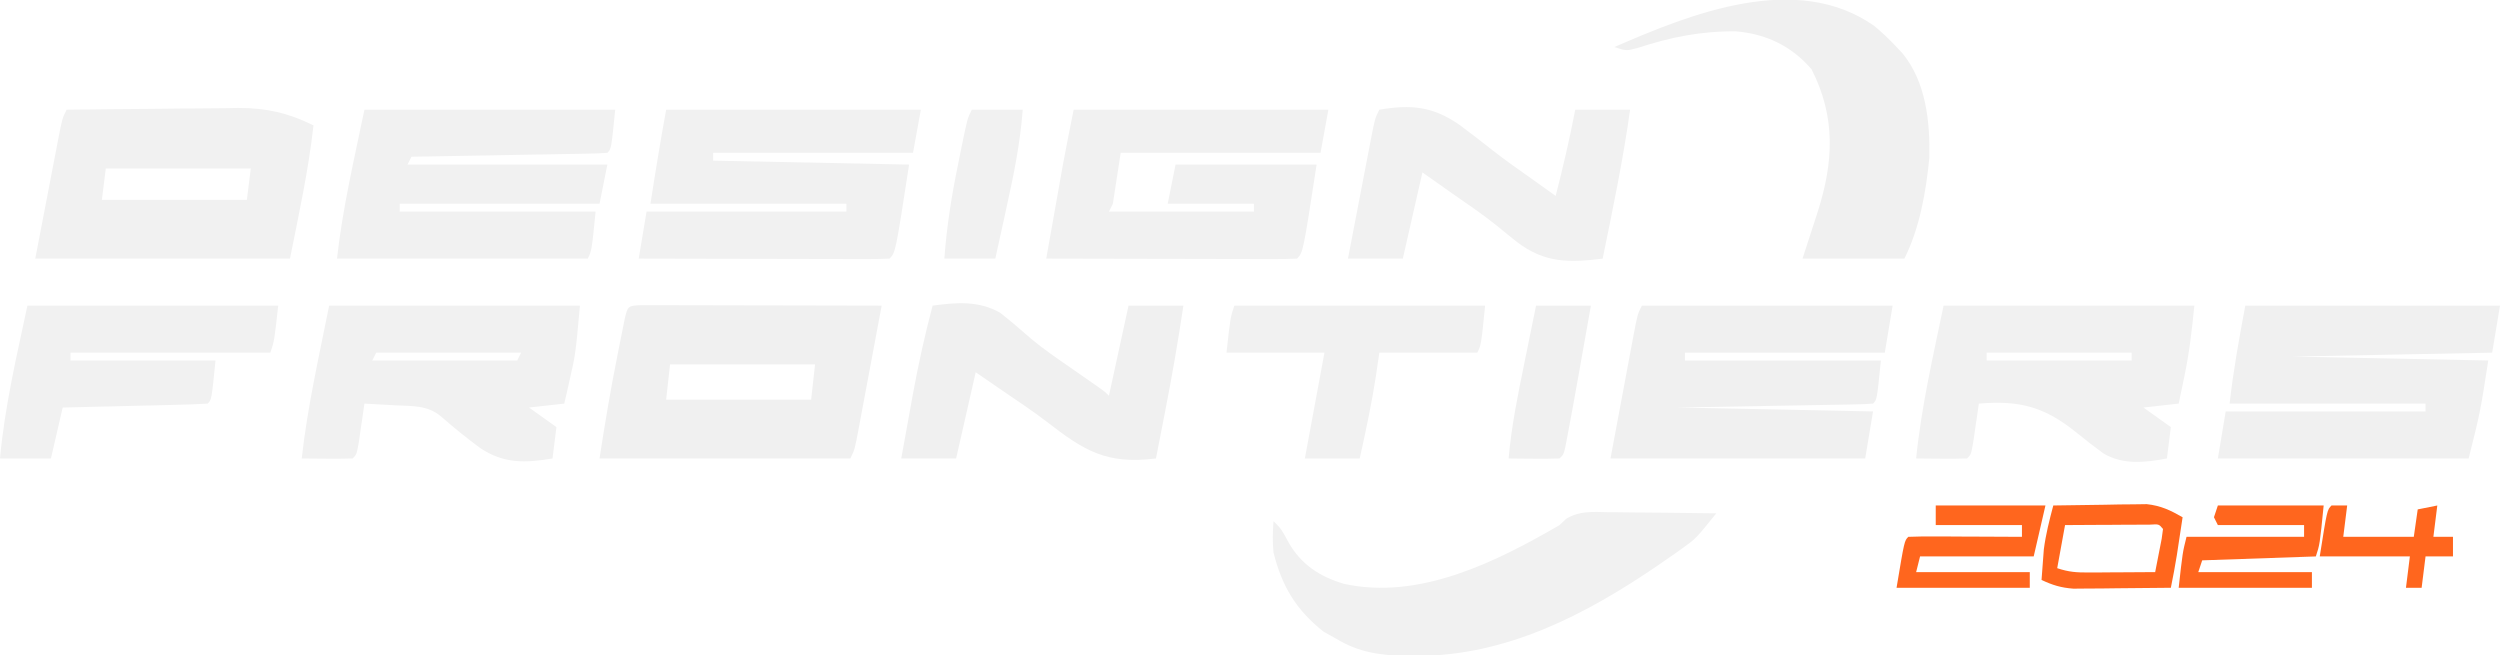
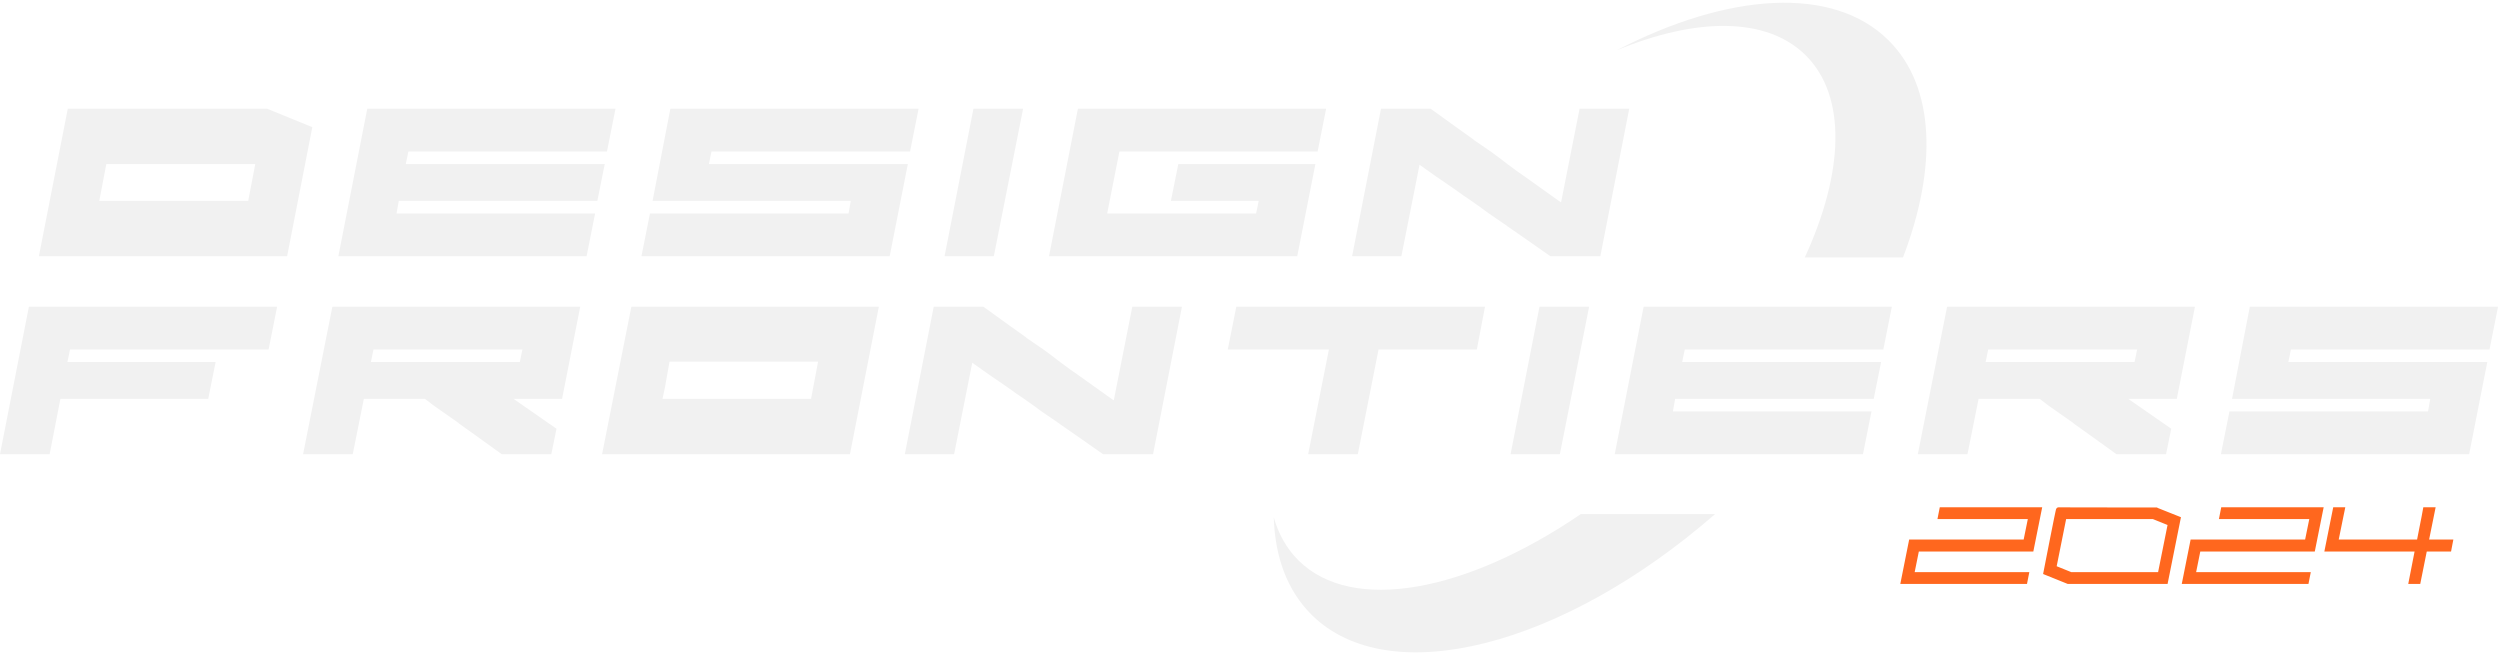
- <svg xmlns="http://www.w3.org/2000/svg" version="1.1" width="638" height="167">
-   <path d="M0 0 C21.45 0 42.9 0 65 0 C64.34 3.96 63.68 7.92 63 12 C37.755 12.495 37.755 12.495 12 13 C36.75 13.495 36.75 13.495 62 14 C60 27 60 27 57 39 C35.88 39 14.76 39 -7 39 C-6.34 35.04 -5.68 31.08 -5 27 C11.83 27 28.66 27 46 27 C46 26.34 46 25.68 46 25 C29.5 25 13 25 -4 25 C-3.068 16.612 -1.555 8.295 0 0 Z " fill="#F0F0F0" transform="translate(573,78)" />
-   <path d="M0 0 C21.12 0 42.24 0 64 0 C63.34 3.96 62.68 7.92 62 12 C45.17 12 28.34 12 11 12 C11 12.66 11 13.32 11 14 C27.5 14 44 14 61 14 C60 24 60 24 59 25 C57.436 25.123 55.866 25.178 54.297 25.205 C53.282 25.226 52.267 25.246 51.221 25.266 C50.146 25.283 49.072 25.299 47.965 25.316 C46.492 25.344 46.492 25.344 44.989 25.373 C41.306 25.441 37.621 25.501 33.938 25.562 C25.708 25.707 17.479 25.851 9 26 C33.75 26.495 33.75 26.495 59 27 C58.34 30.96 57.68 34.92 57 39 C35.55 39 14.1 39 -8 39 C-6.866 32.936 -5.731 26.872 -4.562 20.625 C-4.206 18.712 -3.85 16.798 -3.483 14.827 C-3.198 13.314 -2.914 11.802 -2.629 10.289 C-2.483 9.5 -2.337 8.712 -2.186 7.899 C-1.114 2.228 -1.114 2.228 0 0 Z " fill="#F0F0F0" transform="translate(419,78)" />
-   <path d="M0 0 C21.45 0 42.9 0 65 0 C64.34 3.63 63.68 7.26 63 11 C46.17 11 29.34 11 12 11 C12 11.66 12 12.32 12 13 C36.75 13.495 36.75 13.495 62 14 C58.545 36.455 58.545 36.455 57 38 C55.006 38.094 53.008 38.117 51.011 38.114 C49.73 38.113 48.449 38.113 47.129 38.113 C45.72 38.108 44.311 38.103 42.902 38.098 C41.469 38.096 40.035 38.094 38.602 38.093 C34.822 38.09 31.043 38.08 27.263 38.069 C23.409 38.058 19.555 38.054 15.701 38.049 C8.134 38.038 0.567 38.02 -7 38 C-6.34 34.04 -5.68 30.08 -5 26 C11.83 26 28.66 26 46 26 C46 25.34 46 24.68 46 24 C29.5 24 13 24 -4 24 C-2.767 15.984 -1.451 7.98 0 0 Z " fill="#F1F1F1" transform="translate(170,28)" />
-   <path d="M0 0 C21.12 0 42.24 0 64 0 C63 10 63 10 62 11 C60.436 11.123 58.866 11.178 57.297 11.205 C56.296 11.225 55.295 11.245 54.263 11.266 C53.175 11.282 52.086 11.299 50.965 11.316 C49.856 11.337 48.748 11.358 47.606 11.379 C44.05 11.445 40.494 11.504 36.938 11.562 C34.533 11.606 32.129 11.649 29.725 11.693 C23.816 11.801 17.908 11.902 12 12 C11.67 12.66 11.34 13.32 11 14 C27.83 14 44.66 14 62 14 C61.34 17.3 60.68 20.6 60 24 C43.17 24 26.34 24 9 24 C9 24.66 9 25.32 9 26 C25.5 26 42 26 59 26 C58 36 58 36 57 38 C35.88 38 14.76 38 -7 38 C-5.578 25.199 -2.61 12.613 0 0 Z " fill="#F1F1F1" transform="translate(93,28)" />
-   <path d="M0 0 C1.702 0.003 1.702 0.003 3.439 0.007 C4.72 0.007 6.001 0.007 7.321 0.007 C8.73 0.012 10.139 0.017 11.548 0.023 C12.981 0.024 14.415 0.026 15.848 0.027 C19.628 0.031 23.407 0.041 27.187 0.052 C31.041 0.062 34.895 0.066 38.749 0.071 C46.316 0.082 53.883 0.099 61.45 0.12 C60.475 5.354 59.497 10.586 58.514 15.818 C58.181 17.599 57.848 19.38 57.516 21.161 C57.04 23.718 56.56 26.275 56.079 28.831 C55.931 29.63 55.783 30.429 55.631 31.252 C54.564 36.893 54.564 36.893 53.45 39.12 C32.33 39.12 11.21 39.12 -10.55 39.12 C-9.192 30.29 -7.747 21.61 -5.987 12.87 C-5.766 11.745 -5.545 10.62 -5.318 9.46 C-5.104 8.394 -4.891 7.328 -4.671 6.23 C-4.48 5.27 -4.288 4.311 -4.091 3.322 C-3.329 0.219 -3.252 0.153 0 0 Z M7.45 15.12 C7.12 18.09 6.79 21.06 6.45 24.12 C18.66 24.12 30.87 24.12 43.45 24.12 C43.78 21.15 44.11 18.18 44.45 15.12 C32.24 15.12 20.03 15.12 7.45 15.12 Z " fill="#F0F0F0" transform="translate(163.5499,77.87975)" />
-   <path d="M0 0 C7.365 -0.102 14.729 -0.172 22.095 -0.22 C24.597 -0.24 27.099 -0.267 29.602 -0.302 C33.211 -0.351 36.82 -0.373 40.43 -0.391 C41.537 -0.411 42.645 -0.432 43.786 -0.453 C51.004 -0.455 56.52 0.803 63 4 C61.729 15.438 59.257 26.715 57 38 C35.55 38 14.1 38 -8 38 C-6.866 32.101 -5.731 26.203 -4.562 20.125 C-4.206 18.264 -3.85 16.403 -3.483 14.485 C-3.198 13.013 -2.914 11.542 -2.629 10.07 C-2.483 9.303 -2.337 8.536 -2.186 7.746 C-1.114 2.228 -1.114 2.228 0 0 Z M10 15 C9.67 17.64 9.34 20.28 9 23 C21.21 23 33.42 23 46 23 C46.33 20.36 46.66 17.72 47 15 C34.79 15 22.58 15 10 15 Z " fill="#F1F1F1" transform="translate(17,28)" />
-   <path d="M0 0 C21.45 0 42.9 0 65 0 C64.34 3.63 63.68 7.26 63 11 C46.17 11 29.34 11 12 11 C11.34 15.29 10.68 19.58 10 24 C9.67 24.66 9.34 25.32 9 26 C21.21 26 33.42 26 46 26 C46 25.34 46 24.68 46 24 C38.74 24 31.48 24 24 24 C24.66 20.7 25.32 17.4 26 14 C37.88 14 49.76 14 62 14 C58.545 36.455 58.545 36.455 57 38 C55.006 38.094 53.008 38.117 51.011 38.114 C49.73 38.113 48.449 38.113 47.129 38.113 C45.72 38.108 44.311 38.103 42.902 38.098 C41.469 38.096 40.035 38.094 38.602 38.093 C34.822 38.09 31.043 38.08 27.263 38.069 C23.409 38.058 19.555 38.054 15.701 38.049 C8.134 38.038 0.567 38.021 -7 38 C-6.21 33.541 -5.418 29.083 -4.625 24.625 C-4.403 23.373 -4.182 22.122 -3.953 20.832 C-3.734 19.601 -3.515 18.37 -3.289 17.102 C-3.09 15.981 -2.891 14.86 -2.686 13.706 C-1.839 9.128 -0.913 4.565 0 0 Z " fill="#F1F1F1" transform="translate(274,28)" />
-   <path d="M0 0 C21.12 0 42.24 0 64 0 C63.37 6.302 62.717 12.006 61.438 18.125 C61.299 18.795 61.16 19.466 61.018 20.156 C60.683 21.772 60.342 23.386 60 25 C57.03 25.33 54.06 25.66 51 26 C53.31 27.65 55.62 29.3 58 31 C57.67 33.64 57.34 36.28 57 39 C51.378 40.058 45.905 40.685 40.828 37.74 C38.537 36.076 36.323 34.347 34.125 32.562 C25.82 25.829 19.57 24.122 9 25 C8.867 25.927 8.734 26.854 8.598 27.809 C8.421 29.006 8.244 30.204 8.062 31.438 C7.888 32.632 7.714 33.827 7.535 35.059 C7 38 7 38 6 39 C3.814 39.073 1.625 39.084 -0.562 39.062 C-2.359 39.049 -2.359 39.049 -4.191 39.035 C-5.118 39.024 -6.045 39.012 -7 39 C-5.686 25.858 -2.676 12.934 0 0 Z M11 12 C11 12.66 11 13.32 11 14 C23.21 14 35.42 14 48 14 C48 13.34 48 12.68 48 12 C35.79 12 23.58 12 11 12 Z " fill="#F1F1F1" transform="translate(496,78)" />
-   <path d="M0 0 C21.12 0 42.24 0 64 0 C62.875 12.375 62.875 12.375 61.438 18.688 C61.168 19.888 60.899 21.088 60.621 22.324 C60.416 23.207 60.211 24.09 60 25 C57.03 25.33 54.06 25.66 51 26 C53.31 27.65 55.62 29.3 58 31 C57.67 33.64 57.34 36.28 57 39 C49.98 40.185 44.562 40.338 38.578 36.363 C35.085 33.798 31.74 31.063 28.474 28.215 C25.003 25.354 21.174 25.664 16.875 25.438 C15.744 25.373 15.744 25.373 14.59 25.307 C12.727 25.201 10.863 25.1 9 25 C8.867 25.927 8.734 26.854 8.598 27.809 C8.421 29.006 8.244 30.204 8.062 31.438 C7.888 32.632 7.714 33.827 7.535 35.059 C7 38 7 38 6 39 C3.814 39.073 1.625 39.084 -0.562 39.062 C-2.359 39.049 -2.359 39.049 -4.191 39.035 C-5.118 39.024 -6.045 39.012 -7 39 C-5.541 25.873 -2.59 12.951 0 0 Z M12 12 C11.67 12.66 11.34 13.32 11 14 C23.21 14 35.42 14 48 14 C48.33 13.34 48.66 12.68 49 12 C36.79 12 24.58 12 12 12 Z " fill="#F1F1F1" transform="translate(84,78)" />
-   <path d="M0 0 C0.793 0.004 1.587 0.008 2.404 0.013 C4.931 0.03 7.458 0.067 9.984 0.105 C11.701 0.121 13.417 0.134 15.133 0.146 C19.334 0.18 23.534 0.231 27.734 0.293 C22.519 6.756 22.519 6.756 19.16 9.152 C18.173 9.859 18.173 9.859 17.166 10.58 C16.467 11.063 15.767 11.545 15.047 12.043 C14.305 12.558 13.563 13.073 12.799 13.604 C-5.636 26.184 -25.914 36.709 -48.703 36.668 C-49.627 36.666 -50.552 36.665 -51.504 36.663 C-58.115 36.544 -63.523 35.773 -69.266 32.293 C-70.338 31.695 -71.411 31.097 -72.516 30.48 C-79.476 24.944 -83.107 18.976 -85.266 10.293 C-85.536 7.518 -85.476 5.086 -85.266 2.293 C-83.266 4.293 -83.266 4.293 -81.453 7.668 C-78.258 13.329 -73.463 16.463 -67.266 18.293 C-48.051 22.509 -28.421 12.676 -12.266 3.293 C-11.71 2.766 -11.154 2.238 -10.581 1.695 C-7.178 -0.365 -3.856 -0.078 0 0 Z " fill="#F1F1F1" transform="translate(410.2656,130.707)" />
-   <path d="M0 0 C2.077 1.699 3.916 3.462 5.746 5.422 C6.487 6.207 6.487 6.207 7.242 7.008 C13.29 14.365 14.322 24.557 14.109 33.77 C13.247 42.438 11.655 51.603 7.746 59.422 C-0.834 59.422 -9.414 59.422 -18.254 59.422 C-15.316 50.359 -15.316 50.359 -14.395 47.547 C-10.297 34.732 -9.737 23.288 -15.941 11.109 C-21.045 5.179 -27.483 2.076 -35.254 1.422 C-44.176 1.335 -51.969 2.914 -60.391 5.68 C-63.254 6.422 -63.254 6.422 -66.254 5.422 C-46.624 -3.131 -19.814 -13.873 0 0 Z " fill="#F0F0F0" transform="translate(478.2539,6.578125)" />
-   <path d="M0 0 C6.162 -0.831 11.668 -1.305 17.227 1.805 C19.94 3.955 22.551 6.17 25.149 8.455 C28.672 11.396 32.479 13.952 36.25 16.562 C37.714 17.584 39.178 18.606 40.641 19.629 C41.577 20.28 41.577 20.28 42.532 20.944 C44 22 44 22 45 23 C46.65 15.41 48.3 7.82 50 0 C54.62 0 59.24 0 64 0 C62.667 8.986 61.122 17.898 59.375 26.812 C59.146 27.994 58.916 29.175 58.68 30.393 C58.122 33.262 57.562 36.131 57 39 C44.445 40.565 38.735 37.093 29.103 29.601 C25.502 26.86 21.743 24.353 18 21.812 C15.69 20.224 13.38 18.636 11 17 C9.35 24.26 7.7 31.52 6 39 C1.38 39 -3.24 39 -8 39 C-7.234 34.749 -6.462 30.499 -5.688 26.25 C-5.474 25.063 -5.261 23.876 -5.041 22.652 C-3.643 15.018 -1.985 7.504 0 0 Z " fill="#F0F0F0" transform="translate(238,78)" />
-   <path d="M0 0 C8.131 -1.392 13.616 -0.844 20.358 3.787 C23.243 5.926 26.084 8.112 28.894 10.349 C32.197 12.938 35.63 15.336 39.062 17.75 C40.221 18.577 41.379 19.405 42.535 20.234 C43.755 21.108 43.755 21.108 45 22 C46.882 14.699 48.584 7.406 50 0 C54.62 0 59.24 0 64 0 C62.221 12.774 59.584 25.368 57 38 C48.462 39.076 42.176 39.146 35.125 33.75 C33.378 32.37 31.653 30.969 29.938 29.55 C26.301 26.641 22.445 24.035 18.625 21.375 C16.109 19.601 13.592 17.828 11 16 C9.35 23.26 7.7 30.52 6 38 C1.38 38 -3.24 38 -8 38 C-7.025 32.909 -6.046 27.819 -5.064 22.729 C-4.73 20.997 -4.398 19.264 -4.066 17.532 C-3.59 15.044 -3.11 12.557 -2.629 10.07 C-2.481 9.293 -2.333 8.516 -2.181 7.715 C-1.114 2.228 -1.114 2.228 0 0 Z " fill="#F1F1F1" transform="translate(352,28)" />
-   <path d="M0 0 C21.12 0 42.24 0 64 0 C63 9 63 9 62 12 C45.17 12 28.34 12 11 12 C11 12.66 11 13.32 11 14 C23.21 14 35.42 14 48 14 C47 24 47 24 46 25 C43.263 25.16 40.548 25.259 37.809 25.316 C36.579 25.348 36.579 25.348 35.324 25.379 C32.695 25.445 30.066 25.504 27.438 25.562 C25.659 25.606 23.881 25.649 22.104 25.693 C17.736 25.801 13.368 25.902 9 26 C8.01 30.29 7.02 34.58 6 39 C1.71 39 -2.58 39 -7 39 C-5.804 25.846 -2.767 12.915 0 0 Z " fill="#F1F1F1" transform="translate(7,78)" />
-   <path d="M0 0 C21.12 0 42.24 0 64 0 C63 10 63 10 62 12 C53.75 12 45.5 12 37 12 C36.732 13.856 36.464 15.713 36.188 17.625 C35.086 24.831 33.582 31.883 32 39 C27.38 39 22.76 39 18 39 C19.65 30.09 21.3 21.18 23 12 C14.75 12 6.5 12 -2 12 C-1 3 -1 3 0 0 Z " fill="#F1F1F1" transform="translate(315,78)" />
-   <path d="M0 0 C4.62 0 9.24 0 14 0 C13.21 4.459 12.418 8.917 11.625 13.375 C11.292 15.253 11.292 15.253 10.953 17.168 C9.962 22.734 8.965 28.299 7.898 33.852 C7.748 34.636 7.598 35.421 7.443 36.229 C7 38 7 38 6 39 C3.814 39.073 1.625 39.084 -0.562 39.062 C-2.359 39.049 -2.359 39.049 -4.191 39.035 C-5.118 39.024 -6.045 39.012 -7 39 C-6.273 30.689 -4.61 22.598 -2.938 14.438 C-2.653 13.033 -2.368 11.629 -2.084 10.225 C-1.394 6.815 -0.697 3.408 0 0 Z " fill="#F0F0F0" transform="translate(392,78)" />
-   <path d="M0 0 C4.29 0 8.58 0 13 0 C12.366 8.396 10.76 16.412 8.938 24.625 C8.652 25.928 8.368 27.232 8.084 28.535 C7.394 31.691 6.698 34.846 6 38 C1.71 38 -2.58 38 -7 38 C-6.399 29.818 -5.16 21.967 -3.5 13.938 C-3.274 12.812 -3.049 11.686 -2.816 10.525 C-1.141 2.282 -1.141 2.282 0 0 Z " fill="#F1F1F1" transform="translate(248,28)" />
-   <path d="M0 0 C8.91 0 17.82 0 27 0 C26 10 26 10 25 13 C15.43 13.33 5.86 13.66 -4 14 C-4.33 14.99 -4.66 15.98 -5 17 C4.57 17 14.14 17 24 17 C24 18.32 24 19.64 24 21 C12.78 21 1.56 21 -10 21 C-9 12 -9 12 -8 8 C1.9 8 11.8 8 22 8 C22 7.01 22 6.02 22 5 C14.74 5 7.48 5 0 5 C-0.33 4.34 -0.66 3.68 -1 3 C-0.67 2.01 -0.34 1.02 0 0 Z " fill="#FF661E" transform="translate(566,129)" />
-   <path d="M0 0 C9.24 0 18.48 0 28 0 C27.01 4.29 26.02 8.58 25 13 C15.43 13 5.86 13 -4 13 C-4.33 14.32 -4.66 15.64 -5 17 C4.57 17 14.14 17 24 17 C24 18.32 24 19.64 24 21 C12.78 21 1.56 21 -10 21 C-8 9 -8 9 -7 8 C-4.854 7.912 -2.706 7.893 -0.559 7.902 C0.747 7.906 2.052 7.909 3.396 7.912 C4.785 7.92 6.174 7.929 7.562 7.938 C8.955 7.943 10.348 7.947 11.74 7.951 C15.16 7.963 18.58 7.979 22 8 C22 7.01 22 6.02 22 5 C14.74 5 7.48 5 0 5 C0 3.35 0 1.7 0 0 Z " fill="#FF661E" transform="translate(494,129)" />
-   <path d="M0 0 C4.375 -0.087 8.75 -0.141 13.125 -0.188 C14.363 -0.213 15.6 -0.238 16.875 -0.264 C18.074 -0.273 19.273 -0.283 20.508 -0.293 C21.608 -0.309 22.707 -0.324 23.84 -0.341 C27.448 0.048 29.869 1.212 33 3 C32.689 5.063 32.376 7.125 32.062 9.188 C31.888 10.336 31.714 11.485 31.535 12.668 C31.086 15.464 30.565 18.226 30 21 C25.438 21.058 20.875 21.094 16.312 21.125 C15.019 21.142 13.725 21.159 12.393 21.176 C11.145 21.182 9.898 21.189 8.613 21.195 C7.466 21.206 6.32 21.216 5.138 21.227 C2.008 21.001 -0.181 20.335 -3 19 C-2.884 17.333 -2.756 15.666 -2.625 14 C-2.555 13.072 -2.486 12.144 -2.414 11.188 C-1.915 7.342 -0.993 3.748 0 0 Z M3 5 C2.34 8.63 1.68 12.26 1 16 C4 17 5.974 17.116 9.105 17.098 C10.58 17.093 10.58 17.093 12.084 17.088 C13.108 17.08 14.132 17.071 15.188 17.062 C16.741 17.056 16.741 17.056 18.326 17.049 C20.884 17.037 23.442 17.021 26 17 C26.361 15.189 26.714 13.376 27.062 11.562 C27.26 10.553 27.457 9.544 27.66 8.504 C27.772 7.678 27.884 6.851 28 6 C26.962 4.738 26.962 4.738 24.683 4.886 C23.183 4.894 23.183 4.894 21.652 4.902 C20.573 4.906 19.493 4.909 18.381 4.912 C16.676 4.925 16.676 4.925 14.938 4.938 C13.797 4.942 12.657 4.947 11.482 4.951 C8.655 4.963 5.827 4.981 3 5 Z " fill="#FF661D" transform="translate(524,129)" />
-   <path d="M0 0 C1.32 0 2.64 0 4 0 C3.67 2.64 3.34 5.28 3 8 C8.94 8 14.88 8 21 8 C21.33 5.69 21.66 3.38 22 1 C23.65 0.67 25.3 0.34 27 0 C26.67 2.64 26.34 5.28 26 8 C27.65 8 29.3 8 31 8 C31 9.65 31 11.3 31 13 C28.69 13 26.38 13 24 13 C23.67 15.64 23.34 18.28 23 21 C21.68 21 20.36 21 19 21 C19.33 18.36 19.66 15.72 20 13 C12.41 13 4.82 13 -3 13 C-1.125 1.125 -1.125 1.125 0 0 Z " fill="#FF661E" transform="translate(595,129)" />
-   <path d="" fill="#EFEFEF" transform="translate(0,0)" />
+ <svg xmlns="http://www.w3.org/2000/svg" width="885" height="231" viewBox="0 0 885 231" fill="none">
+   <path fill-rule="evenodd" clip-rule="evenodd" d="M464.275 217.596C491.785 244.97 553.458 228.782 607.157 181.973H559.631C519.261 209.508 478.744 217.369 459.626 198.346C455.466 194.207 452.586 189.059 450.909 183.124C451.33 197.094 455.652 209.015 464.275 217.596ZM668.578 14.305C685.065 30.711 685.828 59.327 673.665 91.127H638.9C652.683 61.223 653.883 34.178 639.247 19.614C625.407 5.844 600.354 6.161 572.26 17.831C611.574 -2.555 648.855 -5.32 668.578 14.305Z" fill="#F1F1F1" />
+   <path d="M94.558 38.492L110.559 45.017L101.64 90.694H13.767L23.997 38.492H94.558ZM87.869 71.118L90.361 58.068H37.637L35.145 71.118H87.869Z" fill="#F1F1F1" />
+   <path d="M214.868 53.631H144.57L143.651 58.068H214.081L211.458 71.118H141.16L140.373 75.555H210.671L207.655 90.694H119.782L130.012 38.492H217.885L214.868 53.631Z" fill="#F1F1F1" />
+   <path d="M237.307 38.492H325.18L322.163 53.631H251.865L250.947 58.068H321.376L314.95 90.694H227.077L230.093 75.555H300.392L301.178 71.118H231.011L237.307 38.492Z" fill="#F1F1F1" />
+   <path d="M344.602 38.492H362.176L351.815 90.694H334.372L344.602 38.492Z" fill="#F1F1F1" />
+   <path d="M391.942 75.555H444.666L445.584 71.118H414.501L417.124 58.068H465.651L459.224 90.694H371.351L381.581 38.492H469.454L466.437 53.631H396.27L391.942 75.555Z" fill="#F1F1F1" />
+   <path d="M559.174 38.492H576.749L566.519 90.694H548.813L539.501 84.169L533.468 79.993V79.862H533.337L527.042 75.555L524.025 73.337L520.878 71.118L517.992 69.161L514.713 66.812L508.418 62.505L502.516 58.329L496.089 90.694H478.646L488.876 38.492H506.451L515.5 45.017L521.533 49.324L521.796 49.585L527.698 53.631L530.714 55.849L533.599 58.068L537.141 60.678L539.764 62.505L551.83 71.118L552.617 71.64L559.174 38.492Z" fill="#F1F1F1" />
+   <path d="M24.788 123.713L23.87 128.15H76.332L73.709 141.201H21.378L17.575 160.776H0L10.23 108.574H98.103L95.087 123.713H24.788Z" fill="#F1F1F1" />
+   <path d="M205.398 108.574L198.972 141.201H181.79L197.004 151.771L195.168 160.776H177.594L168.544 154.251L162.511 149.944L162.249 149.683L156.478 145.638L153.33 143.419L150.445 141.201H128.804L124.87 160.776H107.295L117.656 108.574H205.398ZM184.02 128.15L184.938 123.713H132.214L131.296 128.15H184.02Z" fill="#F1F1F1" />
+   <path d="M223.502 108.574H311.113L300.883 160.776H213.141L223.502 108.574ZM287.243 141.201H287.112L289.604 128.02H237.011L235.437 136.894L234.519 141.201H287.243Z" fill="#F1F1F1" />
+   <path d="M400.836 108.574H418.411L408.181 160.776H390.475L381.163 154.251L375.13 150.075V149.944H374.999L368.704 145.638L365.687 143.419L362.54 141.201L359.654 139.243L356.375 136.894L350.08 132.587L344.178 128.411L337.751 160.776H320.308L330.538 108.574H348.113L357.162 115.1L363.195 119.406L363.458 119.667L369.36 123.713L372.376 125.932L375.261 128.15L378.803 130.76L381.426 132.587L393.492 141.201L394.279 141.723L400.836 108.574Z" fill="#F1F1F1" />
+   <path d="M437.652 108.574H525.69L522.805 123.713H488.011L480.667 160.776H463.092L470.437 123.713H434.636L437.652 108.574Z" fill="#F1F1F1" />
+   <path d="M544.978 108.574H562.552L552.191 160.776H534.747L544.978 108.574Z" fill="#F1F1F1" />
+   <path d="M666.702 123.713H596.404L595.486 128.15H665.915L663.292 141.201H592.994L592.207 145.638H662.505L659.489 160.776H571.616L581.846 108.574H669.719L666.702 123.713Z" fill="#F1F1F1" />
+   <path d="M777.014 108.574L770.588 141.201H753.406L768.62 151.771L766.784 160.776H749.209L740.16 154.251L734.127 149.944L733.864 149.683L728.094 145.638L724.946 143.419L722.061 141.201H700.42L696.486 160.776H678.911L689.272 108.574H777.014ZM755.636 128.15L756.554 123.713H703.83L702.912 128.15H755.636Z" fill="#F1F1F1" />
+   <path d="M796.436 108.574H884.309L881.293 123.713H810.994L810.076 128.15H880.506L874.079 160.776H786.206L789.223 145.638H859.521L860.308 141.201H790.141L796.436 108.574Z" fill="#F1F1F1" />
+   <path d="M676.626 191.472H676.235L676.159 191.855L673.401 205.672L673.287 206.242H673.869H716.771H717.163L717.239 205.857L717.687 203.586L717.8 203.017H717.22H677.209L678.876 194.76H719.015H719.406L719.483 194.377L722.24 180.624L722.355 180.053H721.773H687.464H687.072L686.996 180.437L686.547 182.709L686.435 183.278H687.015H718.432L716.766 191.472H676.626ZM763.384 180.15L763.299 180.116H763.207V180.593C763.207 180.116 763.207 180.116 763.207 180.116H763.206L763.201 180.116L763.182 180.116L763.109 180.116L762.821 180.116L761.73 180.116C760.79 180.116 759.447 180.116 757.836 180.115C754.612 180.114 750.314 180.112 746.013 180.108C741.713 180.105 737.41 180.099 734.179 180.09C732.564 180.085 731.216 180.08 730.271 180.074C729.798 180.071 729.427 180.068 729.174 180.064C729.047 180.063 728.951 180.061 728.888 180.059C728.867 180.059 728.851 180.058 728.84 180.058C728.69 180.035 728.564 180.093 728.5 180.137C728.426 180.186 728.386 180.244 728.373 180.263C728.343 180.307 728.326 180.349 728.321 180.361L728.321 180.361C728.307 180.394 728.296 180.429 728.289 180.452C728.274 180.504 728.256 180.574 728.236 180.655C728.196 180.82 728.142 181.059 728.077 181.36C727.947 181.962 727.768 182.824 727.557 183.858C727.136 185.927 726.587 188.69 726.042 191.454C725.497 194.219 724.956 196.985 724.551 199.06C724.348 200.098 724.18 200.963 724.062 201.568L723.926 202.271L723.89 202.456L723.88 202.504L723.878 202.516L723.877 202.519L723.877 202.519C723.877 202.52 723.877 202.52 724.345 202.611L723.877 202.52L723.802 202.906L724.167 203.053L731.991 206.207L732.076 206.242H732.169H766.542H766.933L767.009 205.859L771.434 183.778L771.512 183.388L771.143 183.241L763.384 180.15ZM728.562 180.953C728.59 180.969 728.614 180.98 728.627 180.985C728.632 180.986 728.64 180.988 728.647 180.99C728.647 180.99 728.647 180.991 728.647 180.991C728.618 180.983 728.589 180.972 728.56 180.958L728.562 180.953ZM776.264 191.472H775.873L775.797 191.855L773.039 205.672L772.925 206.242H773.507H816.409H816.8L816.876 205.857L817.325 203.586L817.438 203.017H816.858H776.847L778.514 194.76H818.653H819.044L819.121 194.377L821.878 180.624L821.993 180.053H821.411H787.102H786.71L786.634 180.437L786.185 182.709L786.073 183.278H786.653H818.07L816.404 191.472H776.264ZM827.324 191.472L829.067 182.897L829.067 182.896L829.532 180.626L829.649 180.053H829.065H826.741H826.35L826.273 180.436L823.516 194.189L823.401 194.76H823.983H855.34L853.207 205.673L853.096 206.242H853.675H855.983H856.374L856.451 205.859L858.682 194.76H866.885H867.279L867.353 194.373L867.802 192.039L867.911 191.472H867.334H859.324L861.517 180.624L861.632 180.053H861.05H858.647H858.25L858.178 180.443L857.76 182.709L857.759 182.715L856.04 191.472H827.324ZM767.857 185.555L764.356 203.017H733.159L727.52 200.739L731.02 183.278H762.217L767.857 185.555Z" fill="#FF671E" stroke="#FF671E" stroke-width="0.953" />
</svg>
